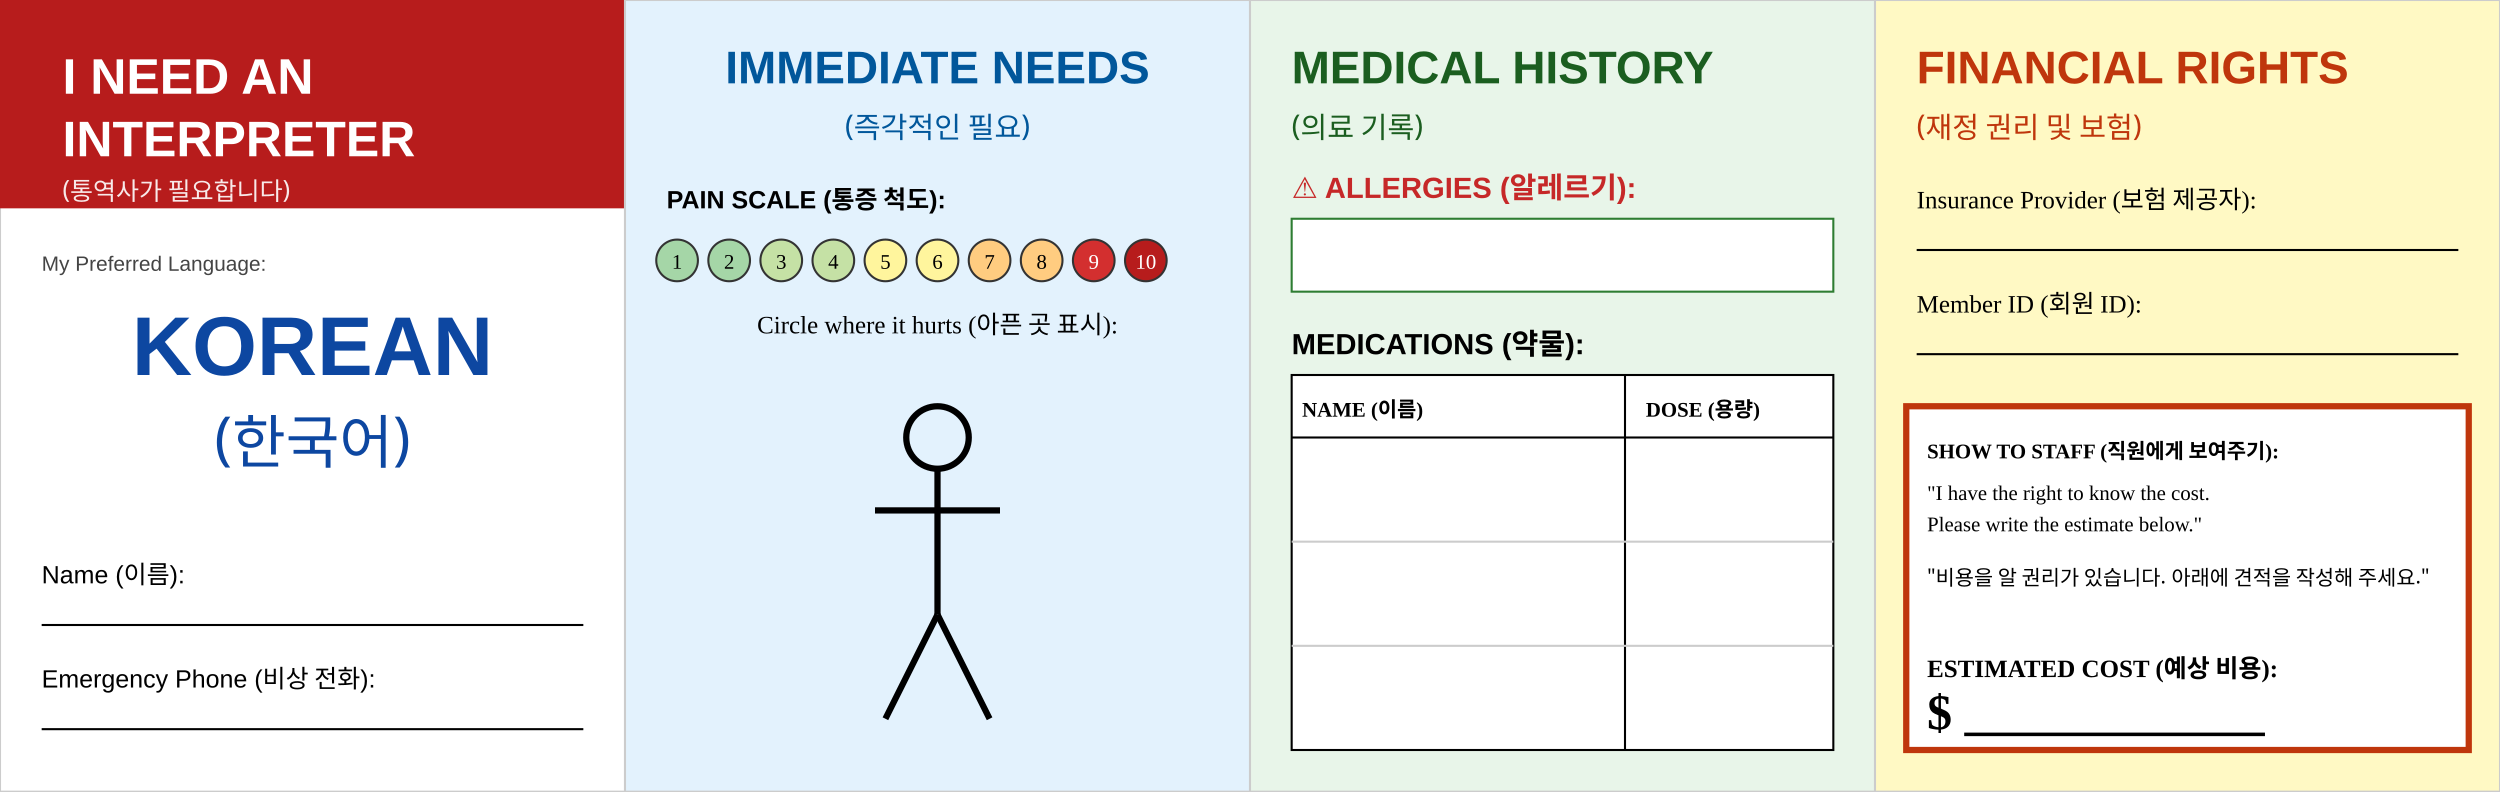
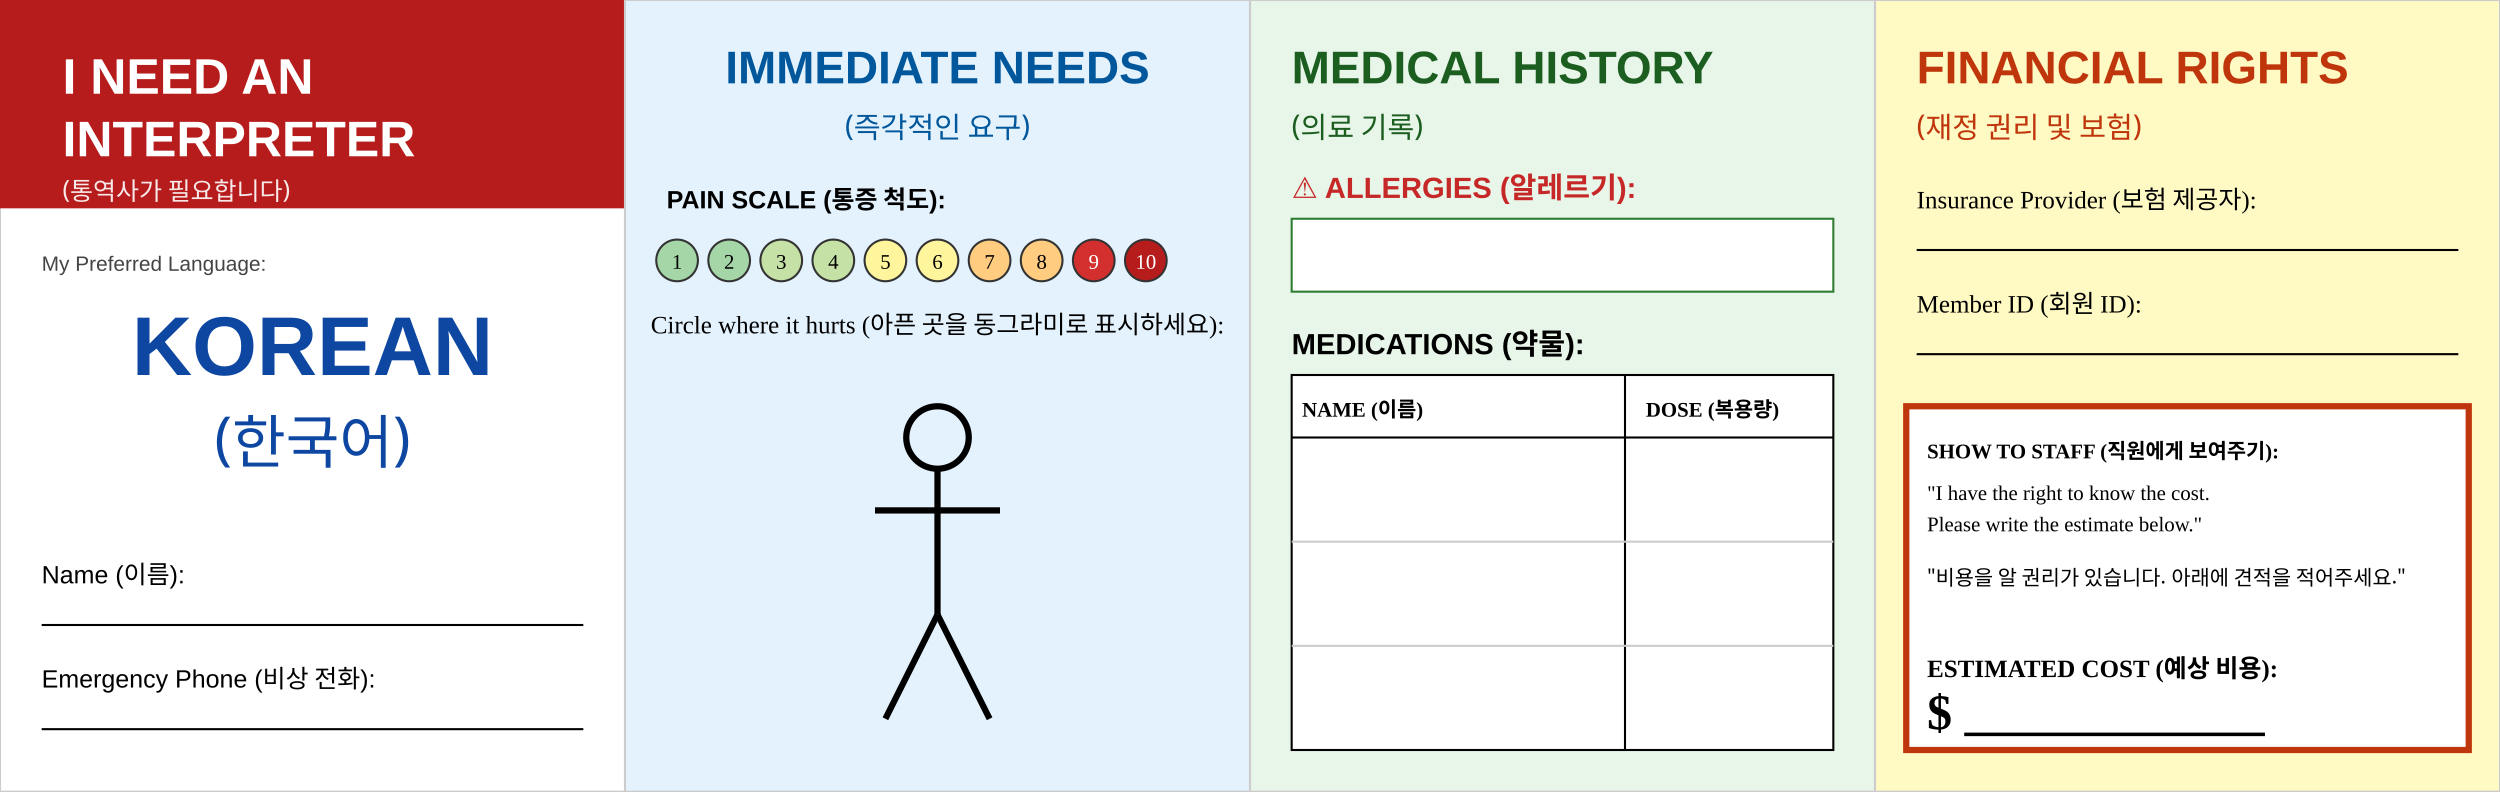
<svg xmlns="http://www.w3.org/2000/svg" width="1200" height="380" viewBox="0 0 1200 380" fill="none">
  <defs>
    <style>
      .font-main { font-family: Arial, sans-serif; font-weight: bold; }
      .font-sub { font-family: "Noto Sans SC", "Microsoft YaHei", sans-serif; }
    </style>
  </defs>
  <g id="Panel_1">
    <rect x="0" y="0" width="300" height="380" fill="white" stroke="#ccc" />
    <rect x="0" y="0" width="300" height="100" fill="#B71C1C" />
    <text x="30" y="45" fill="white" class="font-main" font-size="24">I NEED AN</text>
    <text x="30" y="75" fill="white" class="font-main" font-size="24">INTERPRETER</text>
    <text x="30" y="95" fill="white" class="font-sub" font-size="12" opacity="0.9">(통역사가 필요합니다)</text>
    <text x="20" y="130" fill="#444" font-family="Arial" font-size="10">My Preferred Language:</text>
    <text x="150" y="180" text-anchor="middle" fill="#0D47A1" class="font-main" font-size="40">KOREAN</text>
    <text x="150" y="220" text-anchor="middle" fill="#0D47A1" class="font-sub" font-size="28">(한국어)</text>
    <text x="20" y="280" fill="black" font-family="Arial" font-size="12">Name (이름):</text>
    <line x1="20" y1="300" x2="280" y2="300" stroke="black" />
    <text x="20" y="330" fill="black" font-family="Arial" font-size="12">Emergency Phone (비상 전화):</text>
    <line x1="20" y1="350" x2="280" y2="350" stroke="black" />
  </g>
  <g id="Panel_2" transform="translate(300, 0)">
    <rect x="0" y="0" width="300" height="380" fill="#E3F2FD" stroke="#ccc" />
    <text x="150" y="40" text-anchor="middle" fill="#01579B" class="font-main" font-size="22">IMMEDIATE NEEDS</text>
-     <text x="150" y="65" text-anchor="middle" fill="#01579B" class="font-sub" font-size="14">(즉각적인 필요)</text>
+     <text x="150" y="65" text-anchor="middle" fill="#01579B" class="font-sub" font-size="14">(즉각적인 요구)</text>
    <text x="20" y="100" class="font-main" font-size="12" fill="black">PAIN SCALE (통증 척도):</text>
    <g transform="translate(15, 115)">
      <circle cx="10" cy="10" r="10" fill="#A5D6A7" stroke="#333" />
      <text x="10" y="14" text-anchor="middle" font-size="10" fill="black">1</text>
      <circle cx="35" cy="10" r="10" fill="#A5D6A7" stroke="#333" />
      <text x="35" y="14" text-anchor="middle" font-size="10" fill="black">2</text>
      <circle cx="60" cy="10" r="10" fill="#C5E1A5" stroke="#333" />
      <text x="60" y="14" text-anchor="middle" font-size="10" fill="black">3</text>
      <circle cx="85" cy="10" r="10" fill="#C5E1A5" stroke="#333" />
      <text x="85" y="14" text-anchor="middle" font-size="10" fill="black">4</text>
      <circle cx="110" cy="10" r="10" fill="#FFF59D" stroke="#333" />
      <text x="110" y="14" text-anchor="middle" font-size="10" fill="black">5</text>
      <circle cx="135" cy="10" r="10" fill="#FFF59D" stroke="#333" />
      <text x="135" y="14" text-anchor="middle" font-size="10" fill="black">6</text>
      <circle cx="160" cy="10" r="10" fill="#FFCC80" stroke="#333" />
      <text x="160" y="14" text-anchor="middle" font-size="10" fill="black">7</text>
      <circle cx="185" cy="10" r="10" fill="#FFCC80" stroke="#333" />
      <text x="185" y="14" text-anchor="middle" font-size="10" fill="black">8</text>
      <circle cx="210" cy="10" r="10" fill="#D32F2F" stroke="#333" />
      <text x="210" y="14" text-anchor="middle" font-size="10" fill="white">9</text>
      <circle cx="235" cy="10" r="10" fill="#B71C1C" stroke="#333" />
      <text x="235" y="14" text-anchor="middle" font-size="10" fill="white">10</text>
    </g>
-     <text x="150" y="160" text-anchor="middle" font-size="12" fill="black">Circle where it hurts (아픈 곳 표시):</text>
+     <text x="150" y="160" text-anchor="middle" font-size="12" fill="black">Circle where it hurts (아픈 곳을 동그라미로 표시하세요):</text>
    <g transform="translate(150, 235)" stroke="black" stroke-width="3" fill="none">
      <circle cx="0" cy="-25" r="15" />
      <line x1="0" y1="-10" x2="0" y2="60" />
      <line x1="-30" y1="10" x2="30" y2="10" />
      <line x1="0" y1="60" x2="-25" y2="110" />
      <line x1="0" y1="60" x2="25" y2="110" />
    </g>
  </g>
  <g id="Panel_3" transform="translate(600, 0)">
    <rect x="0" y="0" width="300" height="380" fill="#E8F5E9" stroke="#ccc" />
    <text x="20" y="40" fill="#1B5E20" class="font-main" font-size="22">MEDICAL HISTORY</text>
    <text x="20" y="65" fill="#1B5E20" class="font-sub" font-size="14">(의료 기록)</text>
    <text x="20" y="95" fill="#C62828" class="font-main" font-size="14">⚠ ALLERGIES (알레르기):</text>
    <rect x="20" y="105" width="260" height="35" fill="white" stroke="#2E7D32" />
    <text x="20" y="170" fill="black" class="font-main" font-size="14">MEDICATIONS (약물):</text>
    <rect x="20" y="180" width="260" height="180" fill="white" stroke="black" />
    <line x1="180" y1="180" x2="180" y2="360" stroke="black" />
    <line x1="20" y1="210" x2="280" y2="210" stroke="black" />
    <line x1="20" y1="260" x2="280" y2="260" stroke="#ccc" />
    <line x1="20" y1="310" x2="280" y2="310" stroke="#ccc" />
    <text x="25" y="200" font-size="10" font-weight="bold" fill="black">NAME (이름)</text>
-     <text x="190" y="200" font-size="10" font-weight="bold" fill="black">DOSE (용량)</text>
+     <text x="190" y="200" font-size="10" font-weight="bold" fill="black">DOSE (복용량)</text>
  </g>
  <g id="Panel_4" transform="translate(900, 0)">
    <rect x="0" y="0" width="300" height="380" fill="#FFF9C4" stroke="#ccc" />
    <text x="20" y="40" fill="#BF360C" class="font-main" font-size="22">FINANCIAL RIGHTS</text>
    <text x="20" y="65" fill="#BF360C" class="font-sub" font-size="14">(재정 권리 및 보험)</text>
    <text x="20" y="100" font-size="12" fill="black">Insurance Provider (보험 제공자):</text>
    <line x1="20" y1="120" x2="280" y2="120" stroke="black" />
    <text x="20" y="150" font-size="12" fill="black">Member ID (회원 ID):</text>
    <line x1="20" y1="170" x2="280" y2="170" stroke="black" />
    <rect x="15" y="195" width="270" height="165" fill="white" stroke="#BF360C" stroke-width="3" />
    <text x="25" y="220" font-weight="bold" font-size="10" fill="black">SHOW TO STAFF (직원에게 보여주기):</text>
    <text x="25" y="240" font-size="10" fill="black">"I have the right to know the cost.</text>
    <text x="25" y="255" font-size="10" fill="black">Please write the estimate below."</text>
-     <text x="25" y="280" class="font-sub" font-size="10" fill="black">"비용을 알 권리가 있습니다. 아래에 견적을 작성해 주세요."</text>
+     <text x="25" y="280" class="font-sub" font-size="10" fill="black">"비용을 알 권리가 있습니다. 아래에 견적을 적어주세요."</text>
    <text x="25" y="325" font-weight="bold" font-size="12" fill="black">ESTIMATED COST (예상 비용):</text>
    <text x="25" y="350" font-weight="bold" font-size="24" fill="black">$ ____________</text>
  </g>
</svg>
